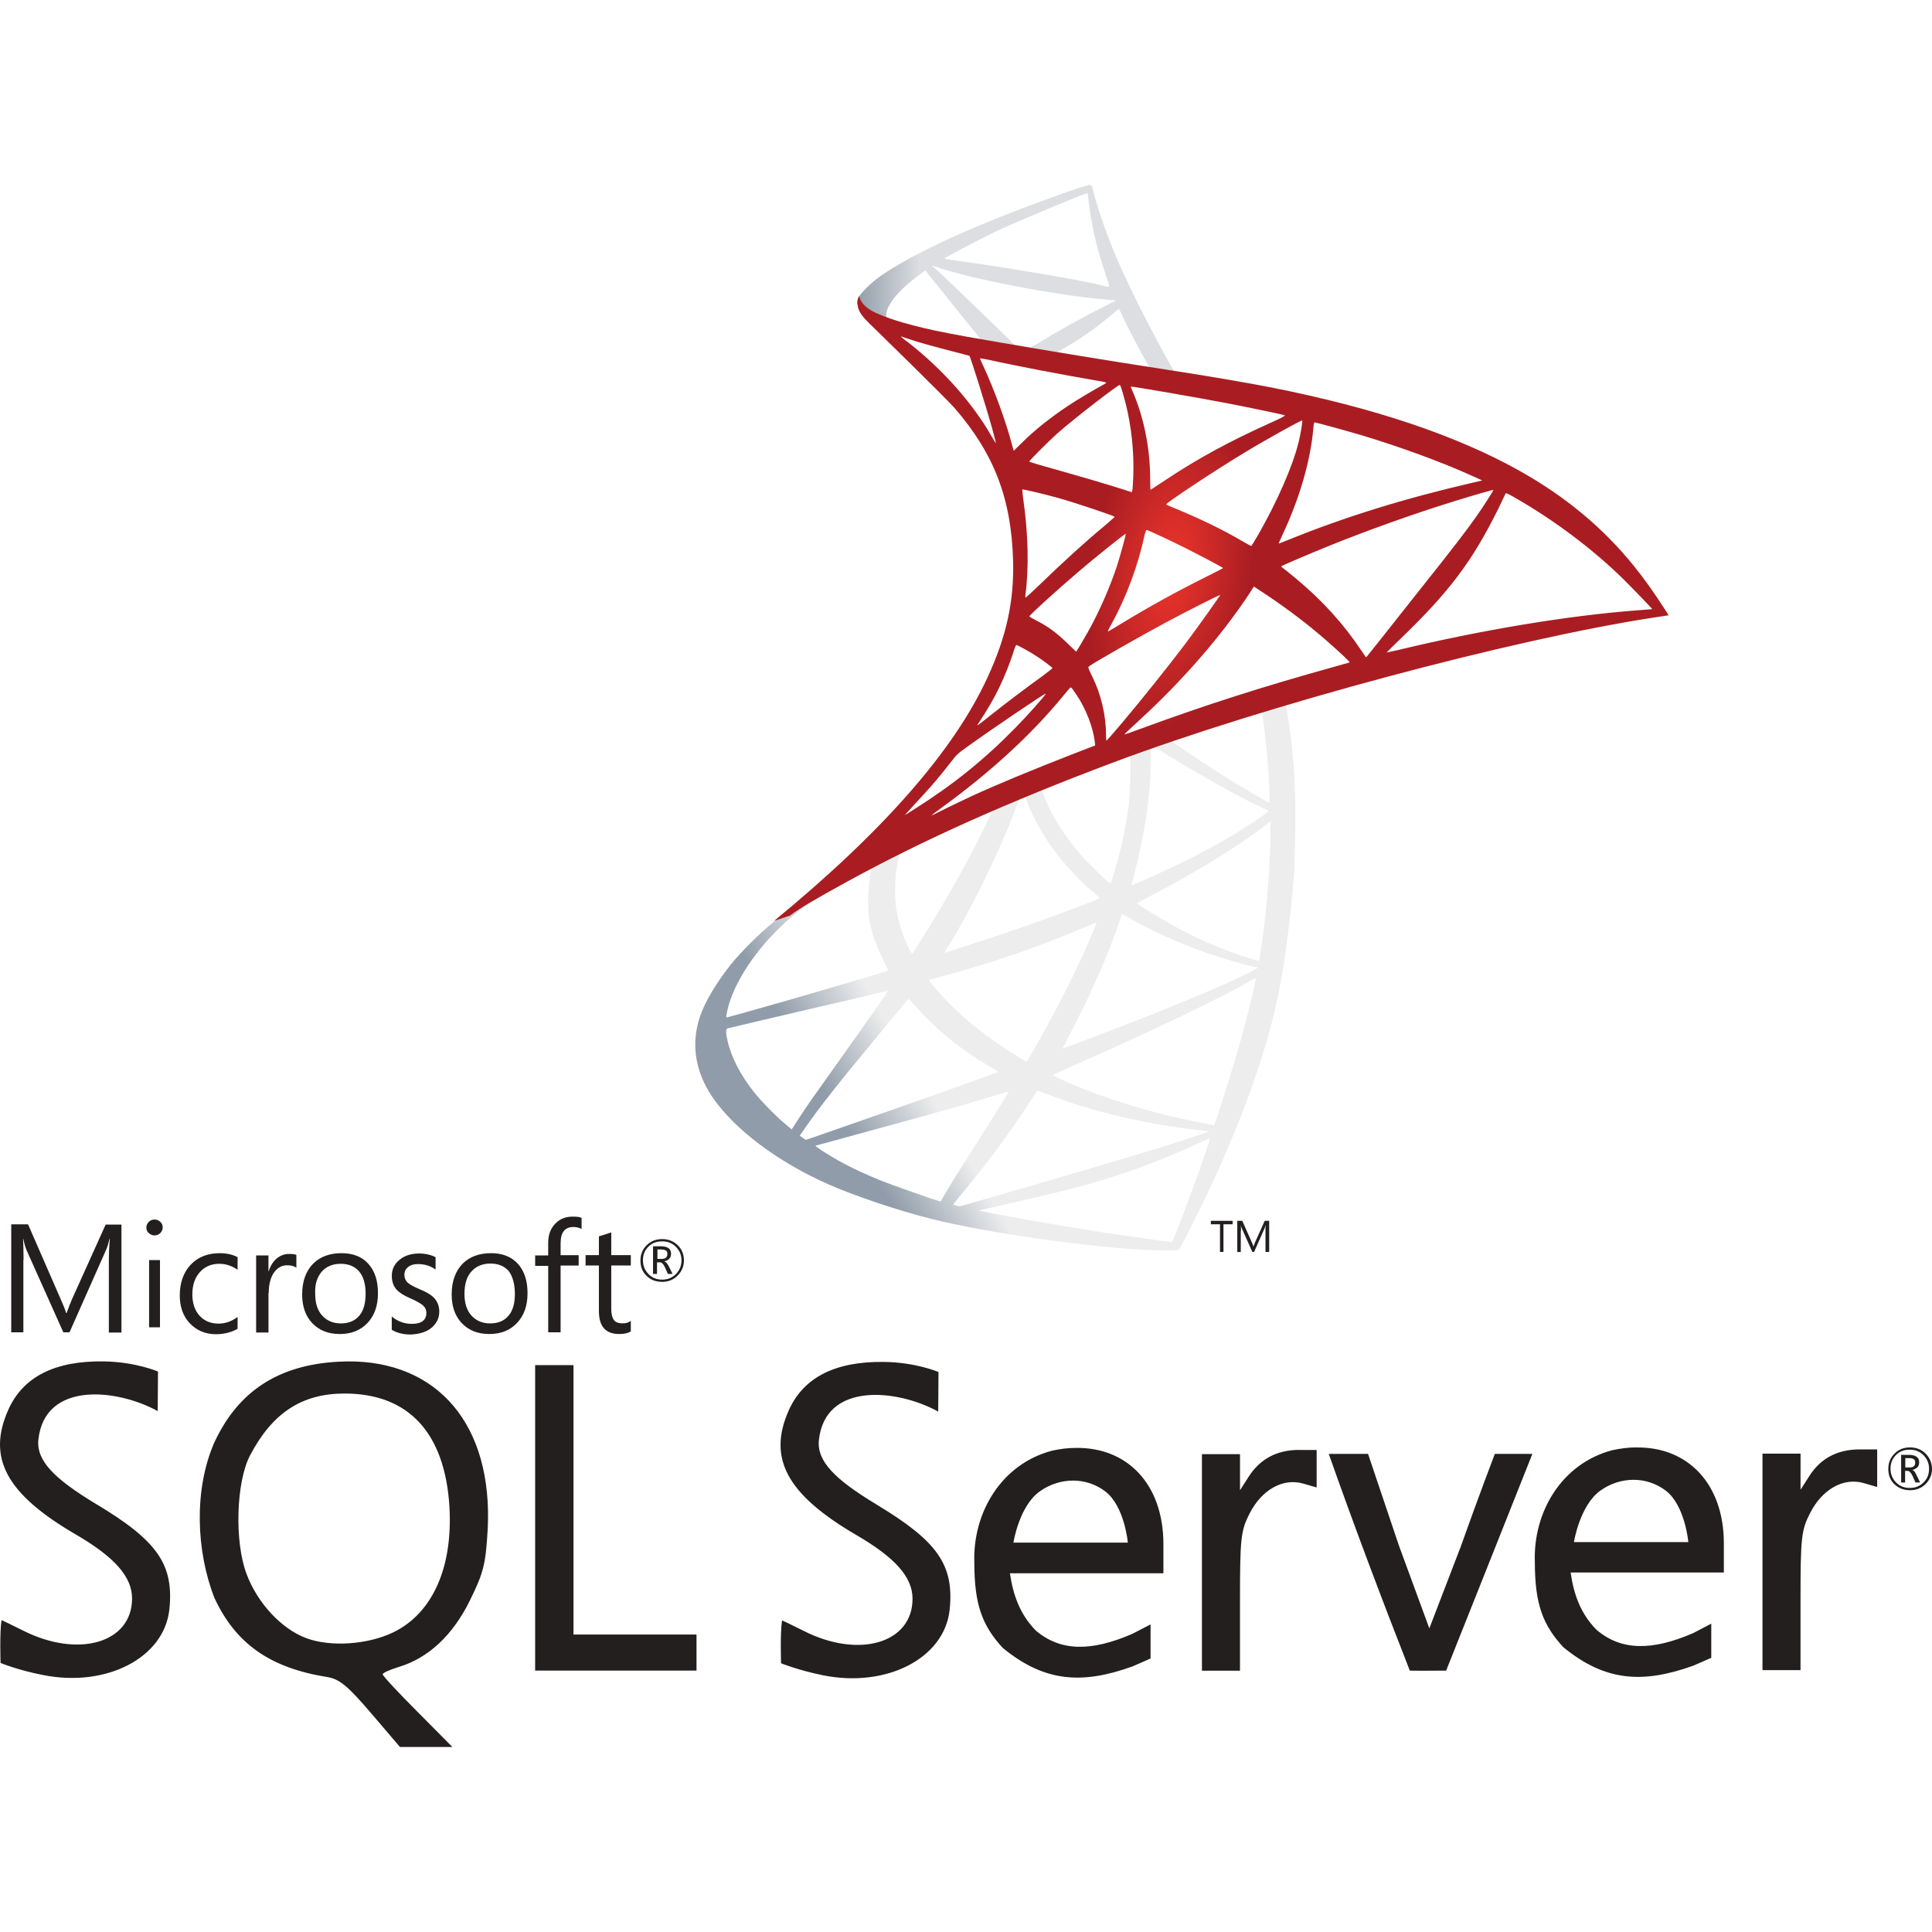
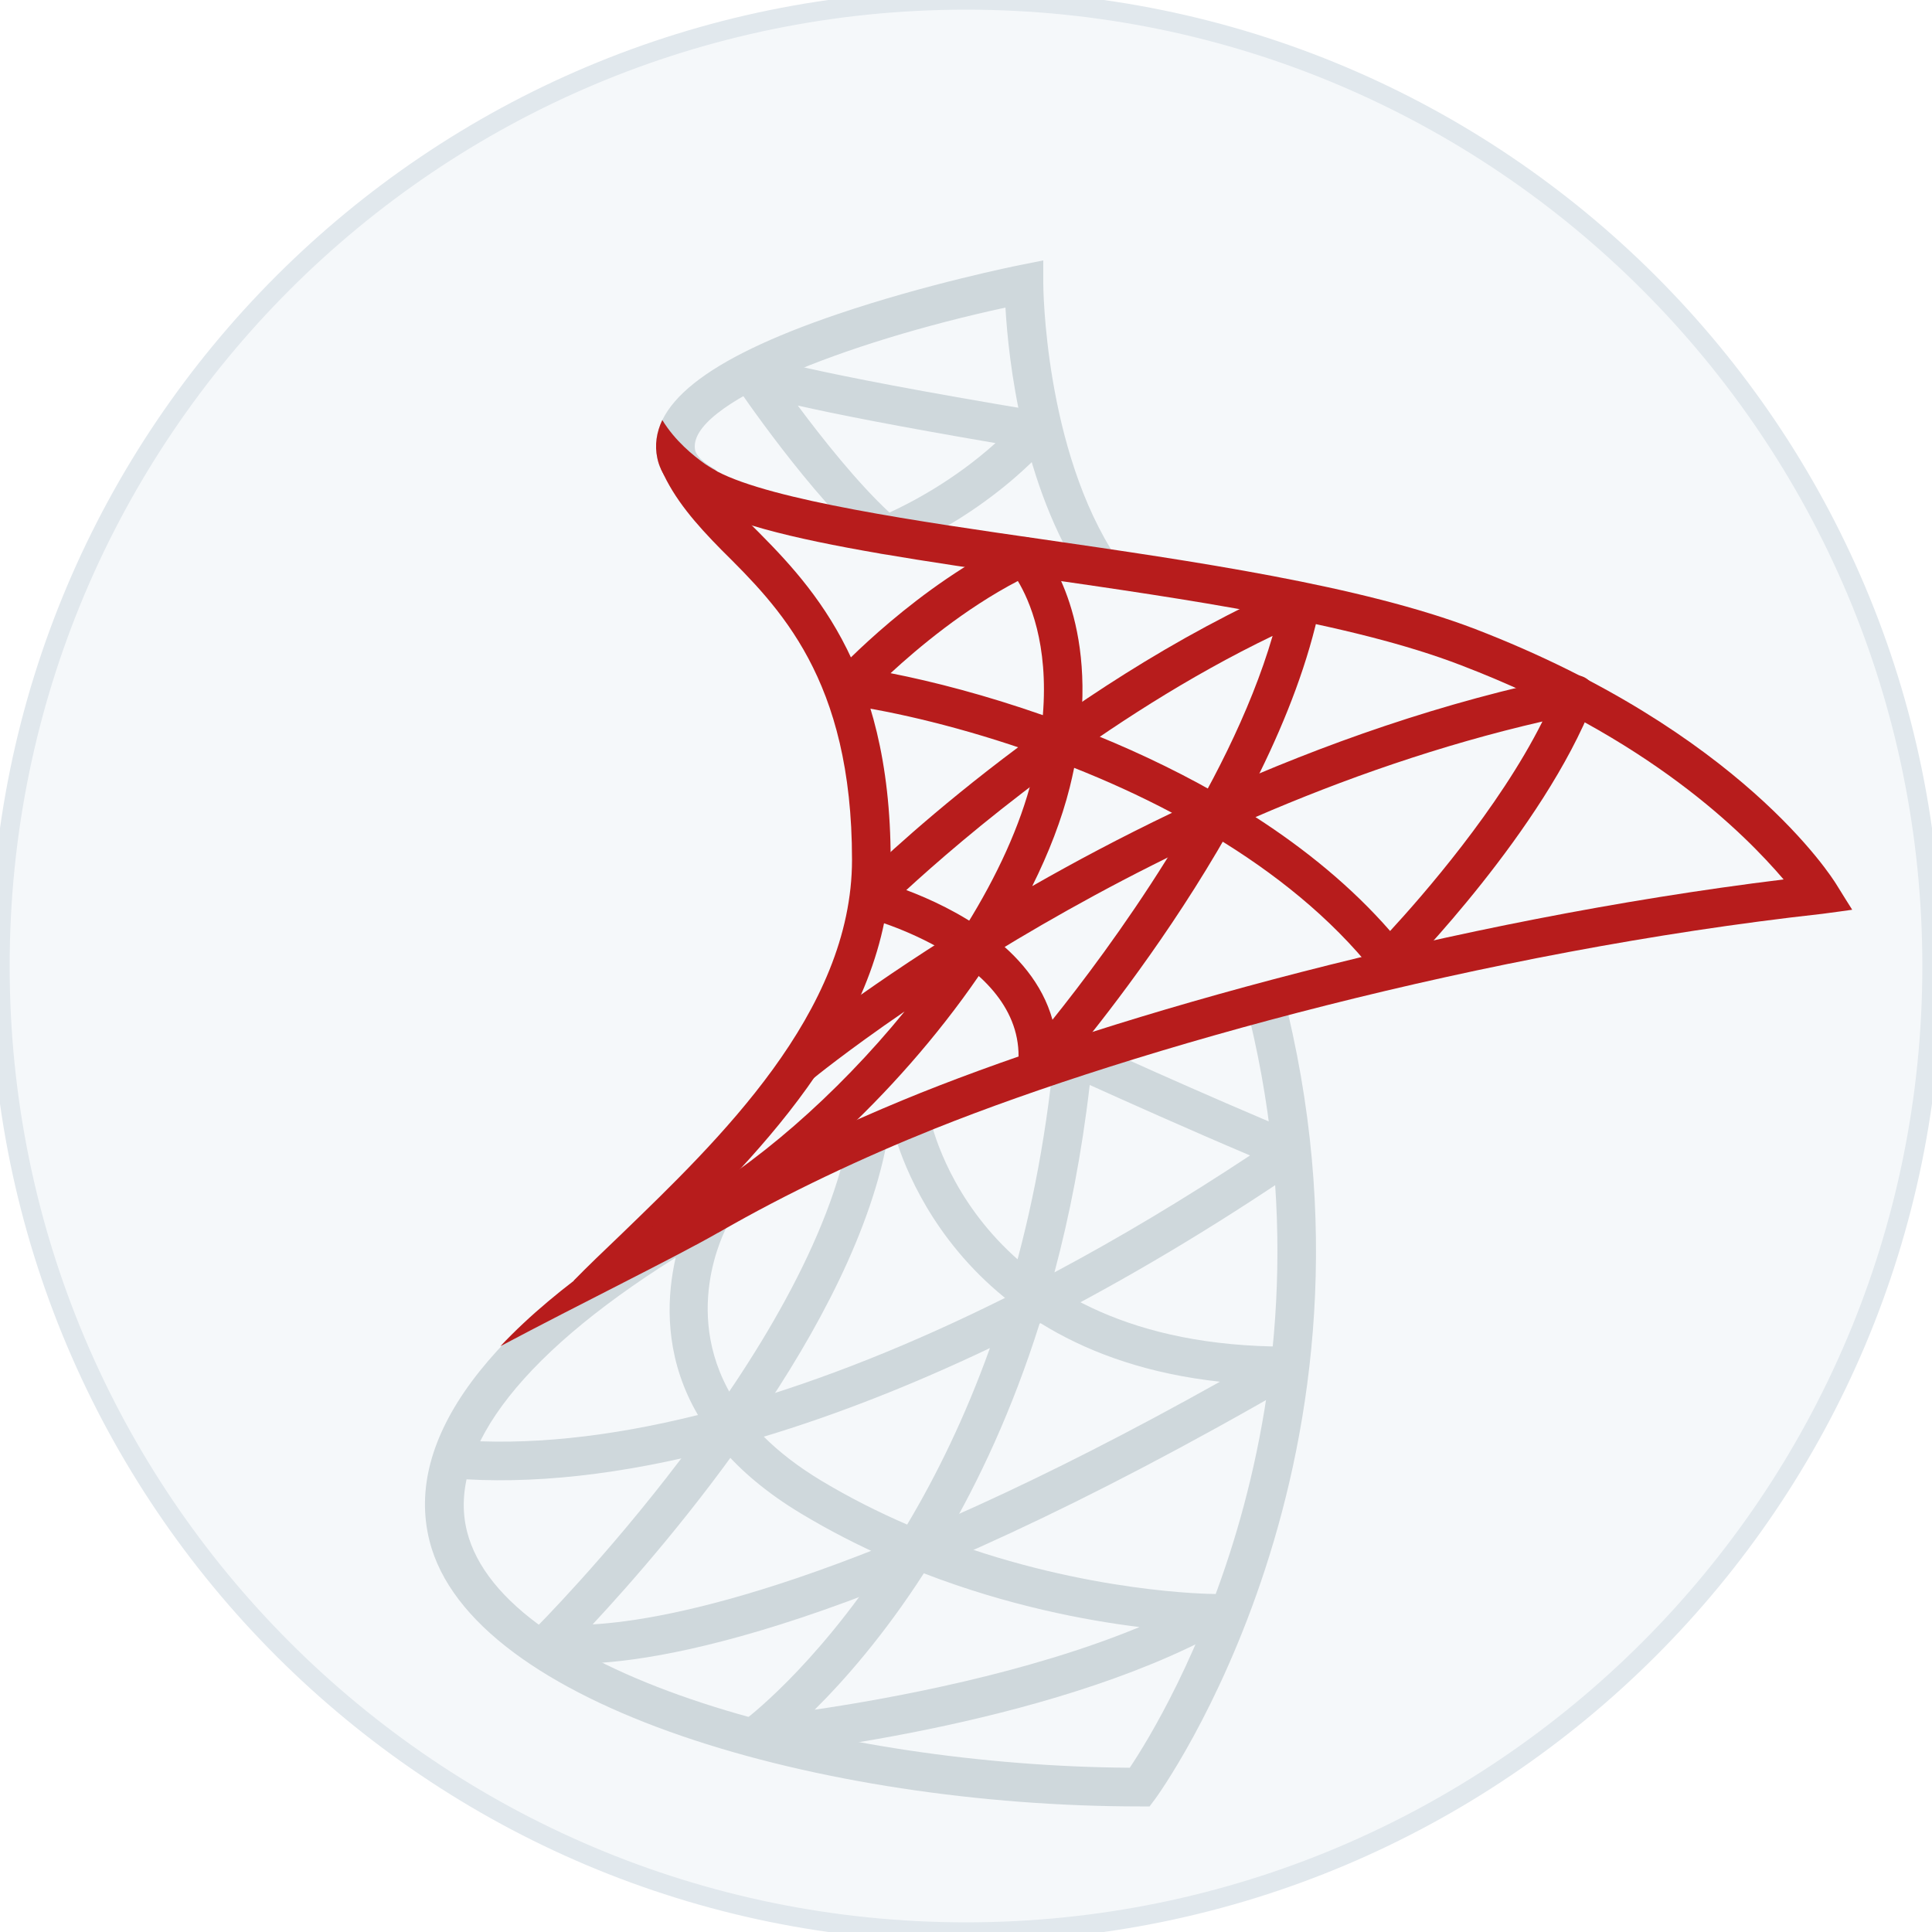
- <svg xmlns="http://www.w3.org/2000/svg" width="1478.201px" height="1478.201px" viewBox="0 -141.54 1478.201 1478.201">
-   <g transform="matrix(.569 0 0 .569 199.451 -82.735)">
-     <linearGradient id="a" gradientUnits="userSpaceOnUse" x1="-2901.952" y1="923.573" x2="-2061.249" y2="1420.331" gradientTransform="matrix(.1234 0 0 -.1234 1158.33 1550.273)">
-       <stop offset="0" stop-color="#909ca9" />
-       <stop offset="1" stop-color="#ededee" />
-     </linearGradient>
-     <path fill="url(#a)" d="M1410.773 814.195l-286.9 93.683-249.599 110.161-69.829 18.435c-17.784 16.916-36.431 34.049-56.599 51.397-22.119 19.082-42.72 36.433-58.553 49.008-17.564 13.88-43.587 39.902-56.814 56.38-19.735 24.721-35.348 50.96-42.071 71.13-11.928 36.433-6.07 73.297 16.916 107.346 29.492 43.369 88.261 87.606 156.785 117.749 34.916 15.4 93.683 35.132 137.92 46.19 73.512 18.651 215.771 38.819 294.054 41.857 15.828.65 37.082.65 37.947 0 1.737-1.088 13.881-24.289 27.979-53.129 48.142-98.238 82.838-190.402 101.703-269.119 11.276-47.706 20.166-111.246 26.019-186.492 1.521-21.036 2.169-91.514.868-115.37-1.953-39.033-5.423-70.692-10.84-101.703-.868-4.555-1.088-8.676-.652-8.892.865-.65 3.467-1.517 38.815-11.712l-7.153-16.912v-.005h.004zm-65.49 38.386c2.602 0 9.539 66.573 11.273 108.646.436 8.89.216 14.745-.216 14.745-1.733 0-36.649-20.599-61.583-36.212-21.687-13.663-62.888-40.988-69.393-46.192-2.173-1.517-1.957-1.733 15.828-7.807 30.14-10.194 101.706-33.18 104.091-33.18zm-146.161 48.143c1.953 0 6.937 2.816 18.865 10.191 44.671 27.974 105.393 61.805 131.415 73.083 8.022 3.469 8.887 2.166-9.542 14.746-39.468 26.889-88.697 53.344-148.983 80.018-10.624 4.771-19.514 8.456-19.73 8.456-.432 0 .865-5.418 2.598-11.925 14.53-54.001 22.772-108.647 23.208-152.452.216-21.687.216-21.687 2.169-22.334-.436.217-.22.217 0 .217zm-30.142 11.492c1.297 1.299.432 49.877-1.304 63.104-3.903 31.662-9.975 61.153-19.947 94.335-2.386 8.018-4.558 14.745-4.987 15.177-.872 1.083-30.581-27.975-40.339-39.251-16.916-19.518-30.141-39.035-39.9-58.117-4.988-9.759-12.793-28.84-12.144-29.492 3.469-2.385 117.753-46.622 118.621-45.756zm-141.826 55.731c.216 0 .432 0 .652.216.432.434 1.953 3.905 3.254 7.807 6.937 18.867 22.548 46.624 35.997 64.407 14.746 19.518 34.048 40.334 50.091 53.996 5.207 4.337 9.975 8.456 10.624 9.108 1.304 1.302 1.737 1.083-33.612 14.53-40.981 15.613-85.656 31.226-136.835 47.706a6825.474 6825.474 0 0 0-36.643 11.928c-1.955.652-1.303-.434 4.335-9.323 25.371-39.686 63.97-117.536 85.657-172.618 3.687-9.542 7.373-19.082 8.025-21.251.868-3.038 1.95-4.121 4.768-5.64 1.518-.43 3.038-.866 3.687-.866zm-43.367 17.999c.649.436-10.411 23.637-21.254 44.889-21.036 40.985-44.022 81.323-74.815 130.331-5.204 8.456-10.19 16.265-10.842 17.132-1.083 1.519-1.519 1.083-4.988-5.638-7.373-14.53-13.447-33.181-16.699-50.313-3.254-16.916-2.602-46.406 1.086-64.621 2.816-13.444 2.602-13.227 9.107-16.481 27.757-14.095 117.537-56.166 118.405-55.299zm374.073 15.182v9.107c0 48.359-5.204 114.716-12.797 163.077-1.301 8.456-2.389 15.393-2.602 15.613 0 0-6.288-1.733-13.661-3.905-32.527-10.193-67.875-25.156-99.754-42.718-21.038-11.494-51.612-30.363-50.743-31.231.213-.215 9.323-4.986 19.947-10.625 42.509-22.118 83.274-45.972 118.622-69.609 13.229-8.892 33.176-23.202 37.518-27.107l3.47-2.602zm-537.802 64.185c.867 0 .65 1.735-.651 9.542-.868 5.64-1.951 16.049-2.382 23.202-1.739 31.662 3.469 55.084 19.082 87.177 4.337 8.892 7.809 16.265 7.589 16.48-1.519 1.303-145.074 43.375-190.183 55.734-13.444 3.685-25.152 6.939-26.024 7.153-1.515.436-1.733.22-1.083-3.47 4.987-31.875 29.276-73.512 63.104-108.644 22.554-23.419 40.554-37.08 71.347-54.648 22.119-12.575 56.165-31.439 58.767-32.309.002-.217.218-.217.434-.217zm338.295 60.503c.216-.216 5.42 2.605 11.708 6.29 46.408 26.891 111.03 51.83 166.108 64.623l4.991 1.086-6.941 3.899c-28.84 16.049-123.606 55.515-220.538 91.732-14.098 5.202-27.975 10.409-30.581 11.492-2.602 1.083-4.988 1.735-4.988 1.519 0-.22 3.906-7.809 8.89-17.132 27.107-50.744 54.433-112.547 68.311-155.485 1.739-4.12 2.82-7.805 3.04-8.024zm-34.48 11.278c.22.221-1.517 4.771-3.687 9.975-18.865 45.756-43.59 95.636-75.249 151.583-8.022 14.314-14.746 25.808-14.966 25.808-.213 0-6.721-3.906-14.527-8.676-45.976-28.192-86.743-62.888-113.414-96.501l-3.905-4.771 19.732-5.422c70.696-19.298 130.762-40.116 190.4-65.704 8.459-3.471 15.4-6.292 15.616-6.292zm214.253 74.815s.217.217 0 0c.216 4.988-10.844 49.661-19.953 81.969-7.589 27.107-14.098 48.361-26.022 85.874-5.204 16.485-9.755 30.143-9.975 30.143-.216 0-1.517-.216-2.818-.647-64.405-11.714-122.089-27.977-176.303-49.661-15.182-6.074-36.866-15.833-38.167-16.916-.432-.438 12.58-6.506 29.06-13.663 98.669-43.154 201.024-92.164 236.153-113.196 4.119-2.603 7.373-3.903 8.025-3.903zm-494.646 16.916c.434.432-27.107 40.118-65.709 94.114-13.444 18.867-29.057 40.985-34.911 49.225-5.856 8.241-14.746 21.253-19.734 29.06l-9.112 14.096-9.759-8.24c-11.494-9.544-31.442-29.927-40.333-41.204-18.651-23.201-31.226-47.706-36.214-70.04-2.386-10.411-2.386-15.618-.22-16.265 3.252-.867 61.153-14.53 115.37-27.11 30.143-6.937 65.054-15.177 77.632-18.213 12.579-3.041 22.774-5.423 22.99-5.423zm27.756 10.626l6.937 7.806c31.231 34.914 63.108 60.724 101.708 83.272 6.941 3.906 12.144 7.373 11.708 7.594-1.514 1.083-134.016 48.136-195.385 69.389-34.478 12.143-62.888 21.901-63.102 21.901-.216 0-2.169-1.299-4.341-2.818l-3.901-2.82 6.288-9.106c20.383-29.493 45.976-61.803 101.707-129.028l38.381-46.19zm173.053 123.822c.213-.215 9.755 3.252 21.464 7.594 28.195 10.624 50.527 17.345 80.456 24.936 36.866 9.326 90.211 18.434 121.657 21.035 4.771.432 7.373.868 6.505 1.519-1.521.868-33.395 11.494-56.816 18.867-37.302 11.708-151.149 45.32-243.962 71.995-17.132 4.987-31.879 9.108-32.746 9.323-2.166.436-9.325-1.519-9.325-2.386 0-.431 5.204-7.153 11.494-14.527 31.225-37.3 62.238-78.935 88.044-118.403 7.154-10.846 13.229-19.736 13.229-19.953zm-38.17 1.087c.216.216-15.179 24.936-42.066 67.439-11.496 17.999-24.291 38.383-28.846 45.54-4.337 6.939-10.842 17.784-14.527 23.854l-6.29 11.061-3.252-.868c-7.809-2.169-62.672-21.471-77.202-27.325-18-7.157-36.649-15.829-50.529-23.202-17.346-9.326-39.03-23.206-37.297-23.637.433-.216 30.143-8.243 65.922-17.999 94.984-25.809 147.678-40.77 182.161-51.612 6.29-1.952 11.71-3.471 11.926-3.251zm269.985 63.318h.216c.868 2.171-34.26 99.755-47.06 130.547-2.815 6.939-3.896 8.677-5.417 8.456-3.687-.213-54.646-7.37-85.66-11.925-53.994-8.24-144.641-24.073-167.409-29.275l-5.204-1.083 32.307-7.378c69.396-15.613 102.791-24.069 136.619-34.478 42.722-13.011 85.011-29.276 127.729-49.225 6.722-3.037 12.361-5.422 13.879-5.639z" />
-     <linearGradient id="b" gradientUnits="userSpaceOnUse" x1="-2882.7" y1="10288.81" x2="-2206.249" y2="10288.81" gradientTransform="matrix(.1234 0 0 -.1234 1158.33 1550.273)">
-       <stop offset="0" stop-color="#939fab" />
-       <stop offset="1" stop-color="#dcdee1" />
-     </linearGradient>
-     <path fill="url(#b)" d="M1114.983 145.414c-4.771-.647-81.757 27.11-131.415 47.275-67.01 27.327-119.052 53.351-151.148 75.899-11.925 8.461-26.891 23.422-29.273 29.276-.867 2.169-1.303 4.771-1.303 7.373l29.06 27.541 69.175 22.119 164.594 29.493 188.228 32.312 1.953-16.264c-.649 0-1.085-.216-1.73-.216l-24.728-3.905-4.984-8.89c-25.59-45.107-53.781-101.056-70.261-138.789-12.793-29.276-24.938-63.102-31.662-87.391-3.687-14.746-4.119-15.613-6.501-15.829v-.005h-.005zm-3.474 11.063h.223c.213.214 1.081 6.29 1.95 13.442 3.683 30.364 10.411 59.635 21.035 91.297 8.022 23.855 8.022 22.555-1.301 19.734-22.119-6.07-121.221-23.202-193-33.177-11.494-1.519-21.253-3.036-21.253-3.252-.867-.867 51.827-28.41 75.031-39.25 29.709-13.665 111.246-47.711 117.315-48.794zm-209.047 97.15l8.461 2.816c45.97 15.616 161.551 37.736 225.31 42.94 7.154.651 13.229 1.303 13.442 1.303.216.216-5.852 3.469-13.661 7.154-30.79 15.397-64.621 34.264-88.042 48.794-6.937 4.335-13.229 7.807-14.094 7.807-.868 0-5.42-.868-10.191-1.519l-8.674-1.303-21.683-21.253c-38.167-37.08-68.094-65.704-79.588-76.549l-11.28-10.19zm-8.671 6.721l30.576 38.168c16.696 21.035 33.611 41.635 37.301 46.187 3.683 4.557 6.721 8.245 6.505 8.461-.868.65-44.236-7.809-67.226-13.011-23.637-5.423-33.395-8.025-47.924-12.577l-11.928-3.905v-3.038c.216-14.53 18.651-36.214 49.877-58.331l2.819-1.954zm259.791 52.046c.869 0 1.95 1.951 4.552 7.806 7.373 16.263 30.364 60.07 35.997 68.526 1.74 2.822 4.771 3.038-25.802-1.95-73.512-11.93-97.152-15.829-97.152-16.263 0-.216 2.169-1.735 4.988-3.254 22.771-12.575 45.756-28.624 66.142-45.756 4.988-4.121 9.542-8.024 10.407-8.676.216-.433.652-.649.868-.433z" />
-     <radialGradient id="c" cx="-14217.448" cy="7277.705" r="898.12" gradientTransform="matrix(-.1185 -.0178 -.036 .237 -198.955 -1314.415)" gradientUnits="userSpaceOnUse">
-       <stop offset="0" stop-color="#ee352c" />
-       <stop offset="1" stop-color="#a91d22" />
-     </radialGradient>
-     <path fill="url(#c)" d="M804.66 294.828s-4.768 7.593-.215 18.87c2.822 6.937 11.061 15.393 20.384 24.069 0 0 96.5 94.114 108.211 107.561 53.344 61.585 76.549 122.305 78.718 206.012 1.301 53.78-8.894 101.054-34.264 155.919-45.106 98.453-140.307 207.098-287.117 327.67l21.472-7.157c13.878-10.411 32.745-21.467 76.982-45.756 102.137-55.952 217.071-107.346 358.028-160.258 202.971-76.335 536.715-165.681 726.676-194.736l19.737-3.038-3.038-4.771c-17.345-26.891-29.276-43.587-43.59-61.369-41.633-51.612-92.157-93.463-153.964-128.161-85.007-47.489-194.956-84.571-334.173-112.112-26.239-5.207-83.923-15.181-130.763-22.337-99.321-15.393-163.51-26.021-234.203-38.165-25.37-4.339-63.323-10.843-88.478-16.263-13.011-2.822-37.947-8.676-57.464-15.398-15.613-6.075-38.168-12.147-42.939-30.58zm55.952 54.216c.214-.214 3.683 1.083 8.24 2.602 8.24 2.816 18.865 6.07 31.446 9.542a1599.47 1599.47 0 0 0 28.624 7.589c13.011 3.251 23.852 6.288 24.068 6.288 1.521 1.519 23.424 71.558 30.797 98.449 2.815 10.195 4.988 18.867 4.771 18.867-.223.22-2.605-3.469-5.423-8.456-25.373-44.673-65.491-89.995-111.899-126.428-6.069-4.333-10.624-8.237-10.624-8.453zm106.692 29.492c1.085 0 5.856.651 11.708 1.951 36.866 8.24 103.008 20.818 145.293 27.975 7.157 1.083 12.797 2.387 12.797 2.818 0 .436-2.605 1.951-5.859 3.688-7.153 3.685-35.997 20.815-45.536 27.322-24.073 16.047-45.756 33.395-61.371 49.008-6.288 6.29-11.712 11.494-11.712 11.494s-1.297-3.685-2.386-8.242c-7.802-30.143-24.069-74.816-38.815-106.258-2.386-4.986-4.339-9.541-4.339-9.973 0 .433 0 .217.22.217zm187.795 35.781c1.301.432 3.47 7.806 7.806 24.069 8.025 31.446 11.712 66.576 10.411 99.321-.436 9.108-.868 17.564-1.304 18.651l-.649 2.166-11.276-3.685c-23.204-7.373-60.935-18.435-93.245-27.541-18.436-4.988-33.395-9.542-33.395-9.975 0-1.303 26.891-28.192 38.383-38.383 21.898-19.303 81.316-65.275 83.269-64.623zm14.963 2.166c.652-.647 89.779 14.746 130.331 22.554 30.145 5.854 73.948 14.963 76.549 16.049 1.301.432-3.254 3.034-17.784 9.539-57.248 25.808-99.754 49.008-142.036 77.202-11.06 7.373-20.386 13.444-20.602 13.444-.216 0-.433-6.287-.433-13.878 0-41.201-8.241-82.838-23.424-117.968-1.517-3.47-2.818-6.722-2.601-6.942zm230.516 45.542c.652.65-2.169 18.217-4.771 28.624-7.806 32.312-28.84 80.24-54.643 125.343-4.558 8.024-8.677 14.53-9.114 14.746-.429.216-6.285-3.038-13.009-6.941-25.154-14.746-53.778-28.624-85.007-41.637-8.671-3.685-16.263-6.723-16.48-7.153-1.521-1.303 68.308-47.493 105.174-69.612 29.276-17.781 76.982-44.239 77.85-43.37zm16.48 2.601c1.953 0 41.421 10.844 62.019 16.916 50.963 15.181 109.512 36.648 147.679 53.996l15.828 7.159-11.056 2.6c-93.245 21.467-173.049 46.192-250.034 77.418-6.289 2.602-11.928 4.771-12.357 4.771-.436 0 1.733-4.987 4.552-11.061 23.204-49.225 38.167-100.62 41.85-144.427.221-4.121.867-7.372 1.519-7.372zm-392.938 90.213c.649-.652 30.793 6.506 47.057 11.056 24.721 6.942 77.198 24.505 77.198 25.808 0 .216-5.853 5.204-12.79 11.278-28.408 23.637-55.734 48.572-88.481 80.234-9.759 9.328-17.997 16.917-18.429 16.917-.436 0-.649-1.304-.436-3.038 4.987-36.433 3.906-83.272-3.034-130.763-.653-6.074-1.302-11.276-1.085-11.492zm633.433.652c.429.431-13.881 22.984-22.988 35.777-13.009 18.649-32.098 43.375-75.252 97.588-22.765 28.622-48.358 60.936-56.812 71.778-8.678 10.842-15.831 19.948-16.051 19.948-.216 0-3.031-3.901-6.069-8.671-24.289-36.433-53.349-68.311-87.829-96.935-6.505-5.423-13.658-11.278-16.044-13.013-2.386-1.734-4.339-3.469-4.339-3.685 0-.649 36.862-16.483 64.841-27.757 49.01-19.952 115.794-43.805 165.892-59.203 26.24-8.239 54.215-16.263 54.651-15.827zm16.696 4.334c.865-.215 6.072 2.387 12.361 6.07 52.697 30.143 104.305 68.962 145.077 108.864 11.492 11.278 39.9 40.77 39.464 40.986 0 0-9.975.867-21.683 1.733-91.296 6.942-208.178 26.239-320.511 53.345-7.589 1.733-14.31 3.252-14.746 3.252-.429 0 8.025-8.456 18.653-18.647 65.922-63.538 96.067-103.656 131.628-175.22 4.986-10.623 9.325-19.731 9.757-20.383-.216 0-.216 0 0 0zm-482.936 49.446c3.038.647 31.229 13.88 52.48 24.503 19.517 9.755 48.794 25.372 50.311 26.671.216.216-10.195 5.638-22.984 11.928-40.772 20.384-75.684 39.682-112.118 61.802-10.408 6.29-19.082 11.497-19.298 11.497-.868 0-.652-.872 5.204-11.497 19.518-35.561 35.129-78.065 44.023-119.486.864-3.252 1.733-5.418 2.382-5.418zm-28.192 5.202c.652.652-6.721 27.323-11.273 41.853-8.894 27.541-23.856 62.02-38.383 88.043-3.474 6.069-8.677 14.961-11.496 19.948l-5.42 8.674-12.144-11.707c-14.094-13.663-25.59-22.12-40.333-29.712-5.859-3.033-10.411-5.638-10.411-6.069 0-1.735 37.082-35.347 65.49-59.635 20.383-17.566 63.321-52.045 63.97-51.395zm172.404 70.913l10.627 6.937c24.282 15.833 52.906 36.866 74.813 55.298 12.357 10.19 36.21 31.662 40.985 36.866l2.598 2.822-17.561 4.986c-99.321 27.538-176.087 52.043-265.649 85.007-9.975 3.685-18.433 6.721-19.085 6.721-1.297 0-2.385 1.083 19.954-19.519 57.251-52.691 107.992-110.812 145.726-167.411l7.592-11.707zm-45.324 11.276c.432.432-29.276 42.284-47.06 65.922-21.251 28.192-58.985 75.465-85.007 106.256-10.84 12.797-20.163 23.422-20.599 23.64-.652.216-.868-3.036-.868-8.024 0-26.242-6.721-54.216-18.433-78.068-4.988-9.975-5.856-12.361-4.768-13.444 4.119-3.688 67.223-39.686 107.123-61.153 26.89-14.312 68.956-35.563 69.612-35.129zm-274.107 67.225c.652 0 5.64 2.6 11.279 5.638 13.878 7.589 26.239 16.046 37.298 25.156.432.432-5.204 4.988-12.577 10.406-20.602 14.746-51.828 38.385-70.041 52.915-19.088 15.18-19.734 15.613-17.568 12.361 14.314-21.903 21.467-34.264 29.06-50.093 6.721-14.094 13.442-30.793 18.213-45.323 1.734-6.289 3.904-11.06 4.336-11.06zm73.083 57.248c1.081-.214 2.386 1.735 8.238 10.411 12.361 18.429 21.903 43.154 24.292 63.104l.429 4.339-29.705 11.494c-53.133 20.599-102.139 40.985-135.322 56.162-9.322 4.339-25.587 12.144-36.211 17.352-10.627 5.418-19.301 9.539-19.301 9.323s6.721-5.204 14.961-11.278c64.844-47.055 121.007-98.669 163.076-150.279 4.555-5.423 8.677-10.411 9.107-10.627l.436-.001zm-33.612 8.242c.868.867-23.853 28.84-40.768 45.971-41.853 42.723-83.273 76.12-134.669 108.649-6.505 4.119-12.359 7.804-13.011 8.24-1.519.867.432-1.303 22.986-25.808 14.314-15.397 25.155-28.408 37.516-44.453 8.24-10.624 9.759-12.143 21.688-20.604 31.878-22.987 105.39-72.864 106.258-71.995z" />
+ <svg xmlns="http://www.w3.org/2000/svg" viewBox="0 0 200 200">
+   <circle cx="100" cy="100" r="100" fill="#F5F8FA" />
+   <circle cx="100" cy="100" r="100" fill="none" stroke="#E1E8ED" stroke-width="2" />
+   <g transform="translate(20, 15) scale(4)">
+     <path fill="#cfd8dc" d="M23.084,11.277c-1.633-2.449-1.986-5.722-2.063-7.067c-4.148,0.897-8.269,2.506-8.031,3.691 c0.03,0.149,0.218,0.328,0.53,0.502l-0.488,0.873c-0.596-0.334-0.931-0.719-1.022-1.179c-0.269-1.341,1.25-2.554,4.642-3.709 c2.316-0.789,4.652-1.26,4.751-1.279l0.597-0.12L22,3.6c0,0.042,0.026,4.288,1.916,7.123L23.084,11.277z" />
+     <path fill="#cfd8dc" d="M24.751,43H24.5c-8.192,0-17.309-2.573-18.386-6.879c-0.657-2.63,1.492-5.536,6.214-8.401 l0.52,0.854c-4.249,2.579-6.296,5.172-5.763,7.305c0.935,3.738,9.575,6.068,17.153,6.12c0.901-1.347,5.742-9.26,2.979-19.873 l0.967-0.252c3.149,12.092-3.218,20.837-3.282,20.924L24.751,43z" />
+     <path fill="#cfd8dc" d="M9.931,39.306c-0.539,0-0.806-0.059-0.85-0.07c-0.176-0.043-0.314-0.178-0.362-0.352 c-0.049-0.174,0.001-0.361,0.129-0.488c0.072-0.072,7.197-7.208,8.159-12.978l0.986,0.164c-0.827,4.964-5.715,10.623-7.656,12.707 c1.939-0.111,6.835-1.019,16.234-6.28c-7.335-0.804-8.495-6.676-8.507-6.739l0.983-0.181c0.047,0.246,1.226,6.011,9.244,6.011 c0.003,0,0.005,0,0.008,0l0,0c0.227,0,0.424,0.152,0.482,0.37c0.06,0.218-0.036,0.449-0.231,0.563 C17.315,38.542,11.867,39.305,9.931,39.306z" />
+     <path fill="#cfd8dc" d="M14.524,41.7c-0.207,0-0.395-0.128-0.468-0.325c-0.079-0.211-0.007-0.45,0.177-0.582 c0.034-0.025,1.813-1.338,3.706-4.228c-0.728-0.322-1.465-0.698-2.196-1.137c-0.888-0.533-1.559-1.105-2.06-1.691 c-2.57,0.678-4.942,0.946-7.025,0.769l0.084-0.996c1.876,0.159,4.009-0.063,6.321-0.64c-1.573-2.688-0.129-5.356-0.109-5.392 l0.874,0.487c-0.067,0.122-1.265,2.37,0.249,4.633c2.201-0.632,4.549-1.567,6.979-2.782c0.559-1.835,0.996-3.922,1.225-6.276 c0.016-0.161,0.108-0.304,0.248-0.385s0.311-0.088,0.458-0.021c0.032,0.015,3.264,1.491,5.604,2.454 c0.17,0.07,0.288,0.228,0.307,0.411c0.02,0.183-0.063,0.361-0.216,0.465c-2.289,1.56-4.563,2.913-6.778,4.042 c-0.702,2.225-1.571,4.077-2.459,5.591c3.702,1.383,6.915,1.404,6.956,1.404c0.228,0,0.427,0.154,0.484,0.375 c0.057,0.221-0.042,0.452-0.241,0.563c-4.54,2.522-11.767,3.232-12.072,3.261C14.556,41.699,14.54,41.7,14.524,41.7z M18.909,36.967c-1.04,1.614-2.062,2.773-2.826,3.53c1.998-0.294,5.501-0.938,8.408-2.139 C23.099,38.187,21.084,37.807,18.909,36.967z M14.767,33.431c0.393,0.392,0.883,0.775,1.49,1.14 c0.736,0.442,1.483,0.817,2.22,1.135c0.754-1.264,1.501-2.781,2.142-4.568C18.598,32.1,16.636,32.868,14.767,33.431z M23.202,24.329c-0.205,1.768-0.521,3.381-0.913,4.85c1.66-0.885,3.354-1.896,5.062-3.026 C25.802,25.497,24.099,24.734,23.202,24.329z" />
+     <path fill="#cfd8dc" d="M17.924,10.6c-0.117,0-0.233-0.042-0.325-0.12c-1.61-1.378-3.505-4.182-3.585-4.301 c-0.129-0.191-0.109-0.446,0.046-0.616c0.154-0.171,0.408-0.211,0.608-0.102c0.011,0.003,0.938,0.385,7.217,1.431 c0.181,0.03,0.33,0.156,0.39,0.328c0.061,0.172,0.022,0.364-0.1,0.5c-1.758,1.953-3.979,2.813-4.073,2.848 C18.044,10.589,17.983,10.6,17.924,10.6z M15.647,6.746c0.631,0.849,1.54,1.996,2.372,2.769c0.511-0.233,1.657-0.818,2.744-1.798 C18.18,7.276,16.604,6.962,15.647,6.746z" />
+     <path fill="#b71c1c" d="M21.843,24.4c-0.068,0-0.137-0.014-0.201-0.042c-0.199-0.088-0.319-0.294-0.296-0.51 c0.292-2.749-3.926-3.852-3.969-3.862c-0.174-0.044-0.312-0.179-0.359-0.352s0.002-0.359,0.129-0.486 c0.207-0.207,5.139-5.098,11.327-7.784c0.173-0.075,0.369-0.047,0.515,0.07c0.145,0.118,0.212,0.307,0.174,0.489 c-1.186,5.744-6.71,12.044-6.944,12.309C22.12,24.341,21.982,24.4,21.843,24.4z M18.455,19.285 c1.184,0.445,3.258,1.475,3.783,3.356c1.449-1.808,4.542-5.973,5.697-9.934C23.548,14.817,19.854,17.999,18.455,19.285z" />
+     <path fill="#b71c1c" d="M13.079,28.36l-0.475-0.88c1.883-1.015,4.04-2.883,5.807-5.054c-1.504,1.03-2.365,1.735-2.392,1.758 l-0.639-0.77c0.039-0.032,1.764-1.447,4.631-3.22c0.787-1.266,1.392-2.568,1.703-3.816c0.053-0.212,0.099-0.417,0.136-0.615 c-1.925-0.687-3.701-1.094-4.921-1.269c-0.185-0.026-0.339-0.153-0.401-0.328c-0.062-0.175-0.021-0.371,0.104-0.507 c0.085-0.092,2.116-2.268,4.654-3.463c0.197-0.093,0.433-0.047,0.581,0.114c0.067,0.073,1.44,1.615,1.091,4.805 c1.155,0.45,2.345,0.997,3.491,1.648c2.759-1.24,5.892-2.356,9.229-3.03c0.172-0.034,0.363,0.028,0.481,0.168 c0.117,0.14,0.149,0.333,0.083,0.503c-1.3,3.332-4.786,6.891-4.934,7.041c-0.101,0.102-0.239,0.153-0.383,0.148 c-0.143-0.008-0.275-0.076-0.365-0.188c-1.12-1.408-2.584-2.574-4.163-3.523c-2.175,1.004-4.101,2.078-5.684,3.049 C18.693,24.084,15.644,26.979,13.079,28.36z M27.492,17.396c1.29,0.832,2.491,1.81,3.484,2.948 c0.828-0.898,2.815-3.168,3.942-5.422C32.268,15.532,29.76,16.415,27.492,17.396z M22.799,16.122 c-0.033,0.163-0.071,0.33-0.113,0.5c-0.21,0.839-0.544,1.701-0.972,2.561c1.096-0.626,2.309-1.272,3.618-1.898 C24.494,16.841,23.639,16.455,22.799,16.122z M18.048,13.672c1.111,0.218,2.48,0.574,3.941,1.086 c0.152-1.843-0.346-2.972-0.647-3.472C19.966,12.004,18.761,13.014,18.048,13.672z" />
+     <path fill="#b71c1c" d="M18.05,18.5c0,4.38-3.65,7.86-6.28,10.4c-0.44,0.43-1.93,0.5-1.93,0.5 c0.37-0.38,0.79-0.78,1.24-1.21c2.5-2.42,5.97-5.73,5.97-9.69c0-4.69-1.89-6.54-3.38-8.02c-0.66-0.67-1.22-1.31-1.56-2.09 l0.31-0.13c0.34,0.15,0.73,0.32,1.03,0.45c0.24,0.35,0.56,0.69,0.93,1.06C15.91,11.3,18.05,13.4,18.05,18.5z" />
+     <path fill="#b71c1c" d="M42.935,19.794c0,0-0.605,0.086-0.775,0.106c-8.76,0.97-17.8,3.49-22.97,5.56 c-1.87,0.75-3.81,1.66-5.58,2.68c-0.01,0.01-0.02,0.01-0.04,0.02C12.53,28.76,10,30,7.95,31.09c3-3.19,8.62-5.65,10.86-6.55 c5.07-2.03,13.78-4.48,22.35-5.53c-1.01-1.18-3.48-3.68-8.34-5.54c-2.84-1.1-7.16-1.72-10.97-2.27c-6.06-0.87-9.51-1.45-9.84-3.1 c-0.07-0.33-0.02-0.66,0.13-0.98c0.33,0.54,0.8,0.92,1.11,1.14c0.15,0.1,0.26,0.16,0.3,0.18l0.01,0.01 c1.42,0.75,5.25,1.3,8.44,1.76c3.86,0.56,8.23,1.19,11.18,2.32c6.87,2.65,9.24,6.44,9.34,6.6 C42.61,19.28,42.935,19.794,42.935,19.794z" />
  </g>
-   <path fill="#231F1F" d="M265.747 900.102c-2.276 0-4.553.217-6.809.217-45.975 2.45-76.983 22.683-95.113 62.195-15.506 35.735-13.813 82.446.174 118.4 16.265 35.131 42.547 53.672 86.416 60.675 9.282 1.52 15.506 6.616 33.483 27.606l22.12 25.915h40.118l-26.676-26.892c-14.746-14.745-26.673-27.584-26.673-28.712 0-1.127 5.641-3.599 12.469-5.68 22.51-6.812 41.203-24.202 54.279-50.854 10.583-21.402 12.102-28.018 13.619-54.646 3.969-79.26-37.82-128.813-107.409-128.247l.002.023zm35.173 207.27c-19.517 9.453-47.857 11.34-66.356 4.553-19.127-7.025-37.646-26.889-45.975-49.377-9.259-24.591-7.937-69.956 2.646-90.386 17.023-32.528 39.534-47.49 72.43-47.49 48.792 0 76.549 29.884 80.171 86.048 2.863 46.885-12.838 82.058-42.895 96.632l-.021.02zm693.025-139.568c-16.828 0-29.709 6.811-38.385 20.231l-6.809 10.627v-27.628h-29.123v165.678h29.104v-52.956c0-48.424.604-54.084 7.371-67.335 9.326-18.172 25.371-27.234 40.879-22.897l10.408 3.036v-28.712h-13.445v-.044zm-171.098-1.519c-5.705 0-11.756.76-17.781 2.084-38.971 10.19-60.938 47.489-59.594 85.873 0 32.139 6.244 48.206 21.752 65.057 31.77 26.065 60.502 28.146 99.275 14.161 6.615-2.819 13.814-6.072 13.814-6.072v-26.065l-13.814 7.156c-31.379 13.661-55.016 13.661-73.949-2.43-12.076-12.296-17.391-27.042-19.84-43.868h117.426v-22.339c0-45.539-27.41-74.294-67.313-73.557h.024zm-47.492 72.647s4.338-28.407 20.428-39.554c7.744-5.466 16.633-8.11 25.328-8.11 8.719 0 17.414 2.818 24.592 8.306 14.748 11.341 17.219 39.143 17.219 39.143h-87.566v.215h-.001zm-702.111-29.881c-31.573-19.128-45.582-32.921-43.869-49.185 4.9-44.997 60.503-38.773 91.295-21.749l.219-30.272s-17.024-7.373-41.421-7.764c-37.429-.564-61.63 11.709-72.97 36.691-16.656 36.865-1.908 64.665 51.396 95.677 29.925 17.412 43.152 32.528 43.152 49.008 0 34.047-41.05 45.931-83.401 24.57-8.716-4.337-16.09-7.959-16.48-7.959-1.519 9.651-.736 32.745-.736 32.745s13.012 5.466 32.527 9.236c48.4 9.65 92.445-13.054 96.608-49.919 3.622-34.609-8.893-52.761-56.318-81.104l-.002.025zm1178.454-43.155c-5.682 0-11.711.78-18 2.103-38.924 10.192-60.85 47.492-59.354 85.876 0 32.095 6.225 48.011 21.729 64.838 31.771 26.089 60.504 28.191 99.473 14.184 6.592-2.818 13.77-6.026 13.77-6.026v-26.109l-13.791 7.197c-31.443 13.619-55.082 13.619-73.947-2.471-12.145-12.274-17.414-26.847-19.865-43.871h117.232v-22.336c0-45.321-27.412-74.099-67.313-73.339l.066-.046zm-47.492 72.646s4.381-28.365 20.449-39.729c7.721-5.485 16.611-8.132 25.307-8.132 8.674 0 17.414 2.819 24.594 8.327 14.746 11.342 17.219 39.338 17.219 39.338h-87.545l-.024.196zm-533.809-29.123c-31.573-19.083-45.54-32.92-43.848-49.185 4.9-45.02 60.504-38.773 91.296-21.749l.218-30.272s-17.024-7.374-41.421-7.722c-37.429-.563-61.63 11.711-72.991 36.692-16.633 36.864-1.692 64.666 51.437 95.677 29.884 17.393 43.111 32.312 43.111 48.792 0 34.047-41.029 46.126-83.381 24.569-8.674-4.337-16.046-7.916-16.48-7.916-1.519 9.649-.736 32.746-.736 32.746s12.858 5.27 32.31 9.237c48.445 9.672 92.51-13.012 96.653-49.877 3.6-34.437-8.891-52.587-56.167-80.952v-.04zm752.421-42.005c-16.828 0-29.859 6.829-38.383 20.254l-6.811 10.582v-27.583h-29.123V1136.3h29.102v-52.954c0-48.403.584-54.085 7.375-67.313 9.324-18.15 25.369-27.235 40.875-22.878l10.408 3.035v-28.775h-13.443zm-984.021 41.05V902.941h-29.361v233.728h123.478v-27.604h-94.116v-100.601zm679.015 32.896l-24.201 62.975-23.27-63.322-23.637-70.173h-30.055c19.475 55.212 40.658 111.376 62.02 165.829 9.26.216 18.541 0 27.799 0l32.682-82.058 33.287-83.75h-28.732s-12.688 33.266-25.914 70.521l.021-.022zM506.455 839.251c4.728 0 8.674-1.516 11.927-4.769 3.208-3.211 4.9-6.984 4.9-11.711 0-4.728-1.692-8.675-4.9-11.711-3.253-3.035-7.005-4.555-11.711-4.555-4.769 0-8.717 1.52-11.927 4.728-3.252 3.211-4.727 7.158-4.727 11.712 0 4.771 1.519 8.716 4.727 11.711 3.037 3.034 6.984 4.553 11.711 4.553v.042zm-10.408-26.889c2.818-2.818 6.245-4.121 10.625-4.121 4.121 0 7.548 1.303 10.411 4.121 2.819 2.819 4.337 6.245 4.337 10.409 0 4.163-1.518 7.764-4.337 10.582-2.862 2.817-6.29 4.163-10.411 4.163-4.185 0-7.59-1.301-10.408-4.163-2.819-2.818-4.337-6.419-4.337-10.582 0-4.164 1.301-7.589 4.12-10.409zm7.003 11.928h1.908c1.346 0 2.668 1.3 3.795 3.773l2.279 5.116h3.577l-2.818-5.683c-1.149-2.275-2.276-3.598-3.6-3.969 1.67-.39 2.992-.953 3.947-2.082.952-.974 1.3-2.298 1.3-3.795 0-1.734-.542-3.034-1.69-3.989-1.302-1.084-3.384-1.669-6.074-1.669h-6.026v21.187h3.035v-8.891l.367.002zm0-9.846h2.647c1.908 0 3.253.39 3.99.953.716.564.911 1.303.911 2.646 0 2.45-1.52 3.601-4.337 3.601h-3.252v-7.2h.041zm-485.018 7.958c0-7.373-.216-12.858-.39-16.09h.174c.758 3.814 1.691 6.657 2.45 8.543l28.19 62.975h4.728l28.19-63.538c.761-1.733 1.52-4.337 2.452-7.959h.216c-.563 6.29-.758 11.754-.758 16.112v55.581h9.648v-82.622h-12.1L54.919 852.87c-.955 2.276-2.278 5.683-3.969 10.193h-.392c-.563-2.234-1.886-5.639-3.772-9.803l-25.33-58.053H8.598v82.621h9.281v-55.385l.153-.041zm96.045.154h8.329v51.458h-8.329v-51.458zm4.164-18.868c1.736 0 3.21-.587 4.337-1.734 1.15-1.129 1.91-2.603 1.91-4.337 0-1.692-.565-3.211-1.887-4.337-1.171-1.15-2.668-1.737-4.381-1.737-1.69 0-3.208.587-4.338 1.737-1.146 1.126-1.907 2.645-1.907 4.337 0 1.887.586 3.208 1.907 4.337 1.304 1.147 2.647 1.734 4.338 1.734h.021zm63.54 71.455v-9.066c-4.555 3.405-9.456 5.098-14.53 5.098-6.07 0-10.995-2.081-14.595-6.07-3.577-3.947-5.485-9.436-5.485-16.266 0-7.156 1.908-12.84 5.854-17.177 3.795-4.163 8.719-6.245 14.748-6.245 4.922 0 9.647 1.52 14.009 4.557v-9.65c-3.968-2.082-8.5-3.037-13.619-3.037-9.456 0-16.827 3.037-22.335 8.894-5.466 5.854-8.285 13.813-8.285 23.42 0 8.543 2.45 15.722 7.548 21.209 5.312 5.637 12.102 8.5 20.428 8.5 6.438-.178 11.707-1.523 16.262-4.167zm23.831-27.433c0-6.788 1.518-12.273 4.337-16.049 2.647-3.403 5.855-5.116 9.65-5.116 3.21 0 5.486.585 7.155 1.908v-9.846c-1.3-.563-3.187-.758-5.637-.758-3.405 0-6.439 1.146-9.107 3.253-2.819 2.231-5.074 5.638-6.397 9.975h-.216v-12.08h-9.433v58.985h9.454V847.71h.194zm54.279 31.443c8.892 0 16.048-2.863 21.36-8.543 5.29-5.641 7.936-13.229 7.936-22.686 0-9.647-2.427-17.021-7.372-22.51-4.9-5.483-11.711-8.132-20.603-8.132s-16.048 2.647-21.36 7.764c-5.681 5.641-8.674 13.599-8.674 23.813 0 8.891 2.429 16.265 7.548 21.751 5.29 5.68 12.295 8.521 21.165 8.521v.022zm-13.445-48.055c3.6-3.795 8.329-5.683 14.182-5.683 6.074 0 10.627 1.888 14.01 5.683 3.404 3.969 5.097 9.63 5.097 17.197 0 7.198-1.519 12.859-4.729 16.654-3.208 3.969-7.936 6.071-14.183 6.071-6.071 0-10.777-2.104-14.377-6.071-3.577-3.99-5.291-9.456-5.291-16.654-.368-7.156 1.519-13.01 5.291-17.197zm84.141 42.916c3.599-3.208 5.509-7.155 5.509-12.102 0-4.337-1.52-7.936-4.338-10.777-2.3-2.275-5.854-4.337-10.994-6.419-4.556-1.906-7.374-3.6-8.893-4.923-1.517-1.517-2.45-3.402-2.45-6.071 0-2.45.955-4.337 2.821-5.855 1.908-1.516 4.337-2.253 7.59-2.253 5.096 0 9.454 1.343 13.443 4.185v-9.456c-3.816-1.906-7.958-2.817-12.686-2.817-6.071 0-11.189 1.671-14.964 4.899-3.969 3.212-5.854 7.375-5.854 12.274 0 4.337 1.3 7.938 3.771 10.582 2.082 2.256 5.641 4.556 10.583 6.614 4.729 2.083 7.938 3.968 9.65 5.485 1.691 1.52 2.45 3.405 2.45 5.641 0 5.506-3.772 8.349-11.146 8.349-5.682 0-10.776-1.866-15.333-5.638v10.189c4.121 2.475 9.066 3.601 14.53 3.601 7.005-.368 12.49-2.081 16.264-5.486l.047-.022zm45.019-56.73c-8.893 0-16.048 2.647-21.361 7.764-5.638 5.641-8.674 13.599-8.674 23.813 0 8.891 2.452 16.265 7.547 21.751 5.313 5.68 12.295 8.521 21.187 8.521 9.107 0 16.048-2.861 21.36-8.545 5.313-5.637 7.958-13.227 7.958-22.683 0-9.65-2.472-17.022-7.374-22.509-5.115-5.487-11.927-8.133-20.601-8.133l-.042.021zm18.345 31.012c0 7.198-1.518 12.859-4.727 16.654-3.21 3.969-7.938 6.071-14.184 6.071-6.074 0-10.778-2.104-14.379-6.071-3.577-3.99-5.29-9.456-5.29-16.654 0-7.59 1.888-13.444 5.683-17.393 3.576-3.773 8.306-5.682 14.182-5.682 5.854 0 10.561 1.907 13.964 5.682 3.037 4.163 4.729 9.824 4.729 17.393h.022zm25.547 29.513h9.433v-51.068h13.813v-7.938H428.93v-9.108c0-8.282 3.208-12.446 9.845-12.446 2.234 0 4.511.563 6.203 1.518v-8.521c-1.692-.759-3.969-.932-6.812-.932-5.095 0-9.258 1.519-12.664 4.727-3.969 3.773-6.071 8.674-6.071 15.312v9.672h-9.978v7.936h9.978v50.876l.067-.028zm38.75-16.091c0 11.538 5.098 17.414 15.506 17.414 3.774 0 6.614-.606 8.891-1.951v-8.11c-1.734 1.302-3.795 1.91-6.071 1.91-3.208 0-5.464-.762-6.788-2.475-1.345-1.689-2.103-4.554-2.103-8.501v-33.286h14.961v-7.938h-14.961v-17.39c-3.253 1.127-6.44 2.082-9.456 3.034v14.355h-10.192v7.938h10.192v34.979l.021.021zm1014.88 108.73c-3.209-3.034-7.004-4.553-11.709-4.553-4.77 0-8.719 1.519-11.928 4.771-3.209 3.188-4.729 7.155-4.729 11.711 0 4.728 1.52 8.675 4.705 11.709 3.211 3.036 7.156 4.556 11.928 4.556 4.705 0 8.674-1.52 11.928-4.729 3.188-3.253 4.879-7.004 4.879-11.709-.174-4.771-1.887-8.719-5.096-11.754l.022-.002zm-1.517 22.338c-2.82 2.818-6.246 4.119-10.41 4.119-4.119 0-7.545-1.301-10.408-4.119-2.818-2.863-4.338-6.441-4.338-10.627 0-4.121 1.301-7.545 4.164-10.408 2.818-2.817 6.225-4.121 10.582-4.121 4.121 0 7.549 1.304 10.41 4.121 2.818 2.863 4.336 6.287 4.336 10.408 0 4.382-1.301 7.764-4.336 10.627zm-8.502-9.651c1.691-.39 3.037-1.149 3.969-2.081.955-.977 1.303-2.301 1.303-3.815 0-1.692-.543-3.037-1.691-3.969-1.301-1.085-3.404-1.671-6.07-1.671h-6.029v21.164h3.037v-8.891h1.885c1.303 0 2.604 1.3 3.773 3.773l2.254 5.096h3.602l-2.818-5.683c-.977-2.472-2.105-3.601-3.252-3.97l.037.047zm-2.082-1.907h-3.252v-7.155h2.668c1.887 0 3.209.345 3.969.932.758.563.932 1.301.932 2.646 0 2.45-1.518 3.579-4.336 3.579l.019-.002zM933.443 816.353h2.646v-21.187h7.002v-2.646h-16.652v2.646h7.006v21.187h-.002zm16.047-15.917c0-2.062 0-3.753-.152-4.705.174 1.126.564 1.887.738 2.45l8.133 18.172h1.301l8.152-18.347c.219-.563.393-1.301.76-2.275-.174 1.887-.174 3.401-.174 4.553v16.048h2.82V792.52h-3.406l-7.371 16.438c-.174.587-.762 1.734-1.129 3.037h-.217c-.152-.761-.541-1.519-1.084-2.818l-7.373-16.655h-3.816v23.854h2.666v-15.917l.152-.023z" />
</svg>
